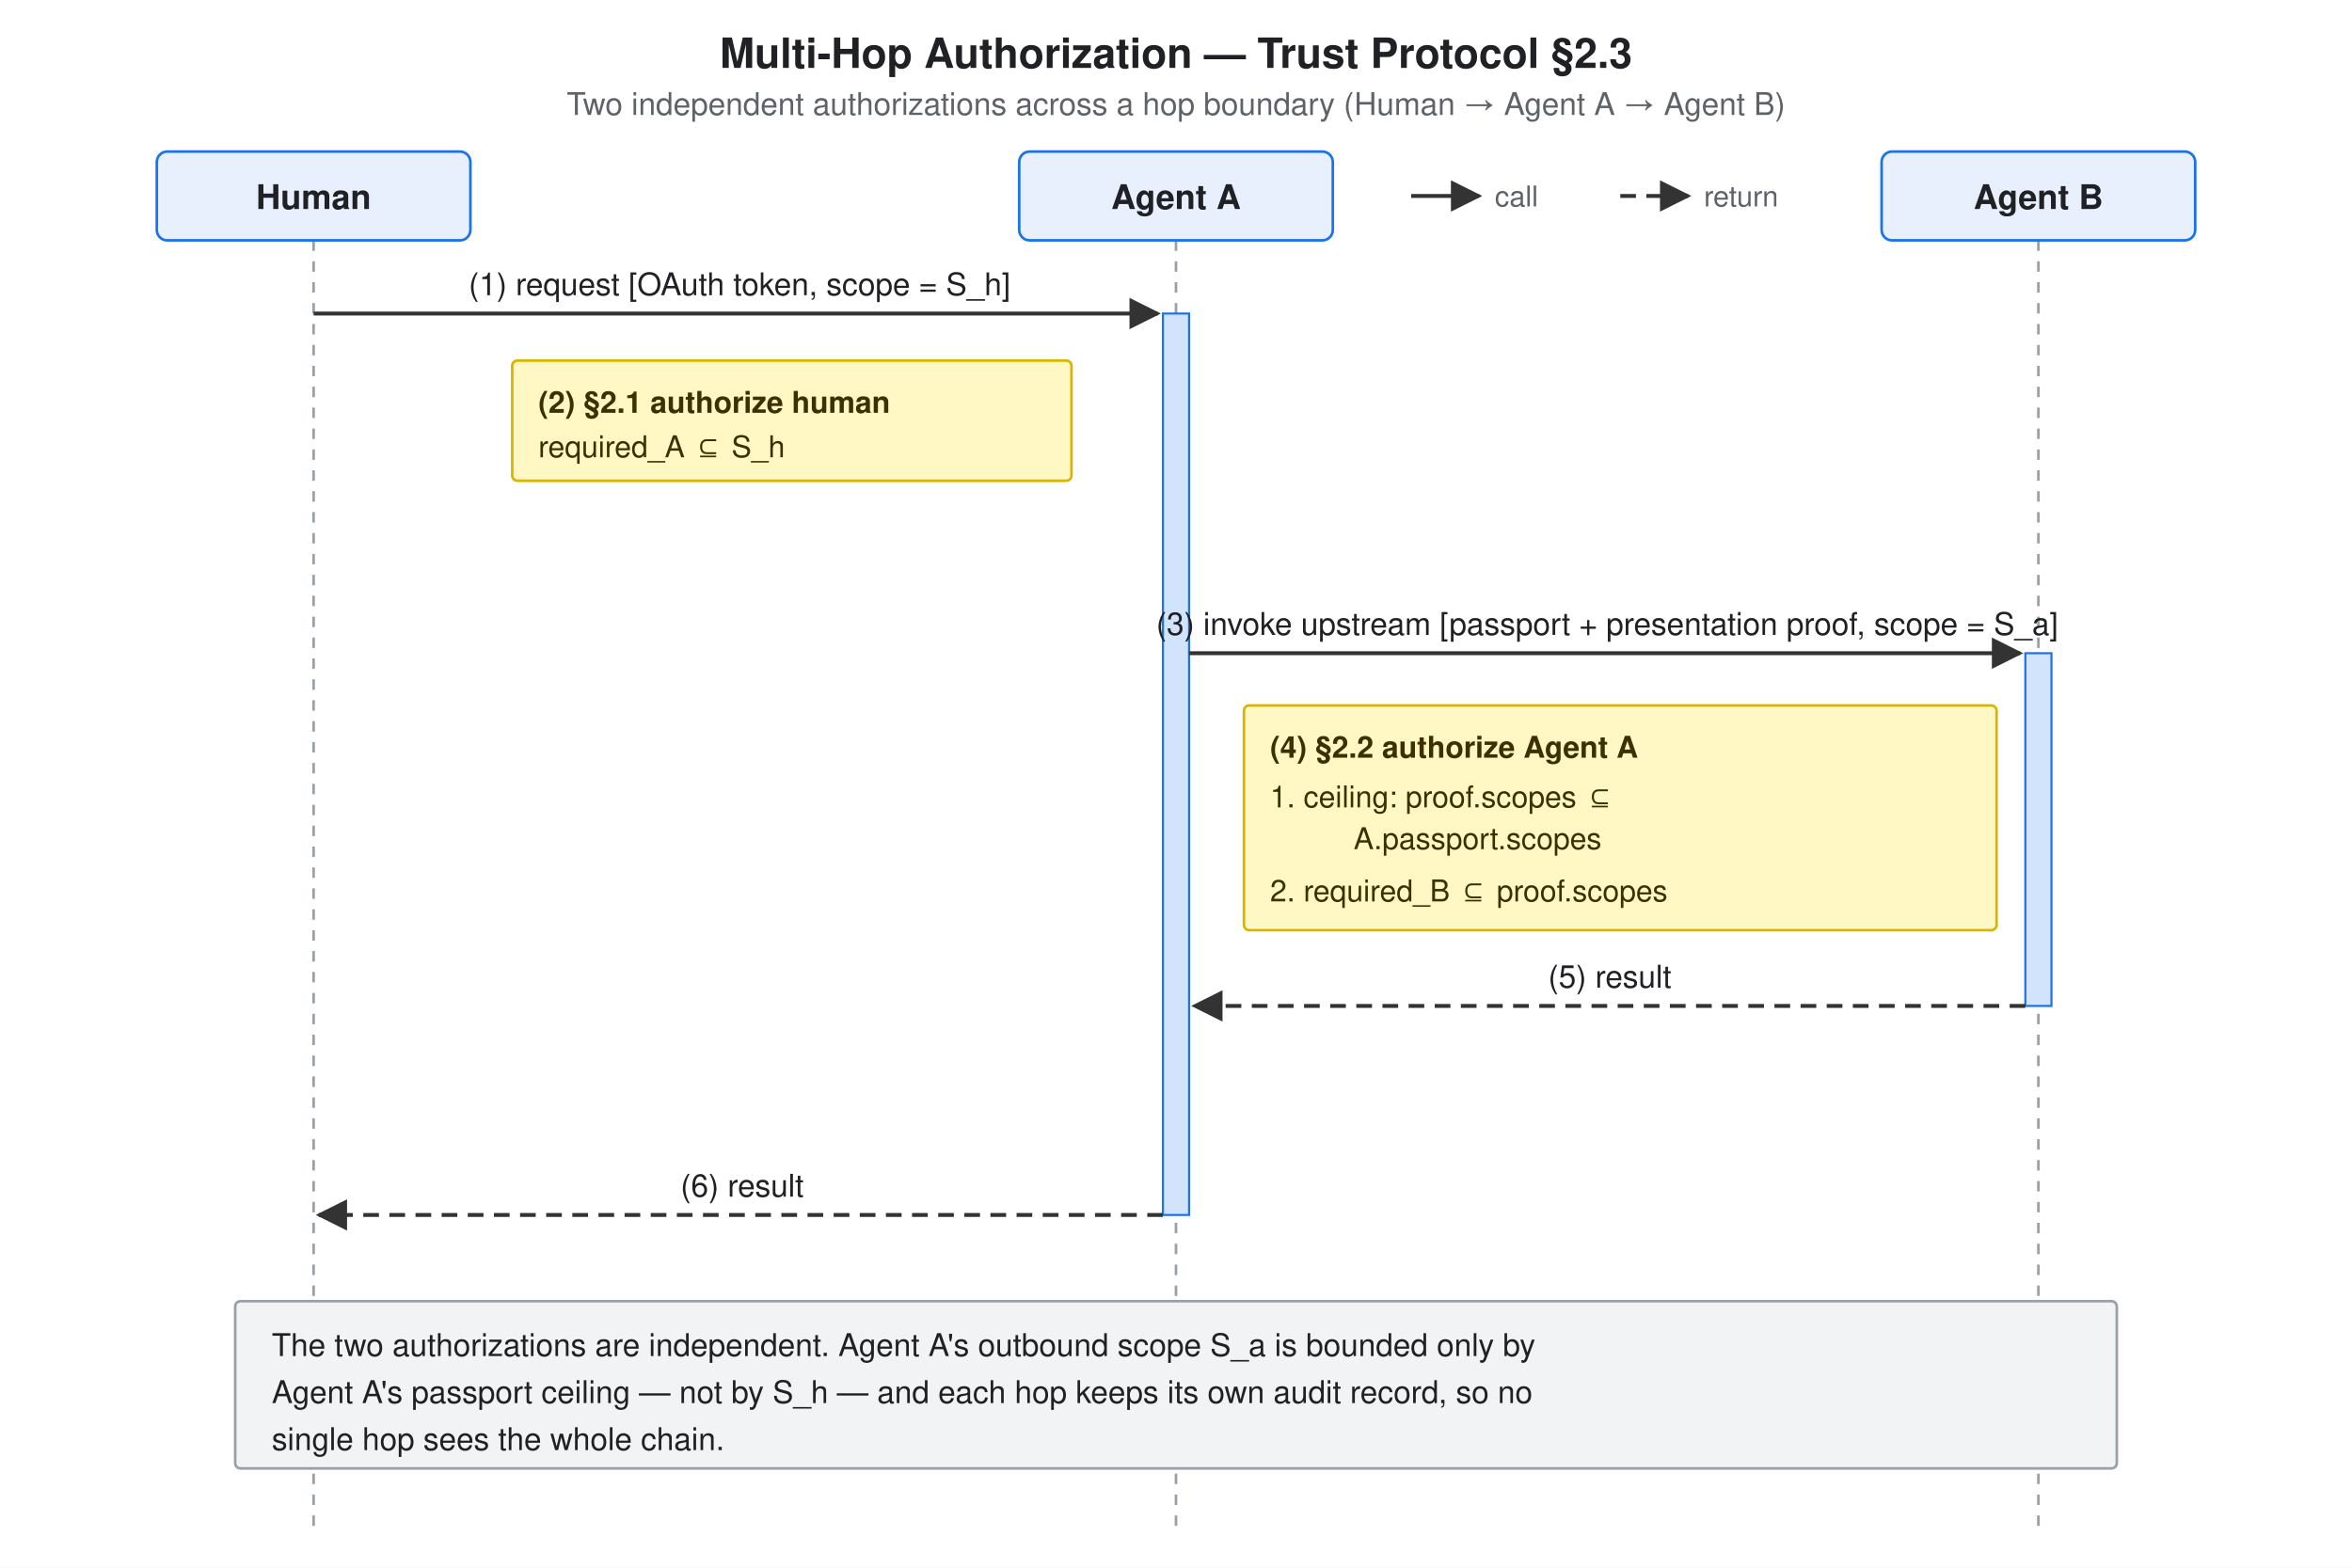
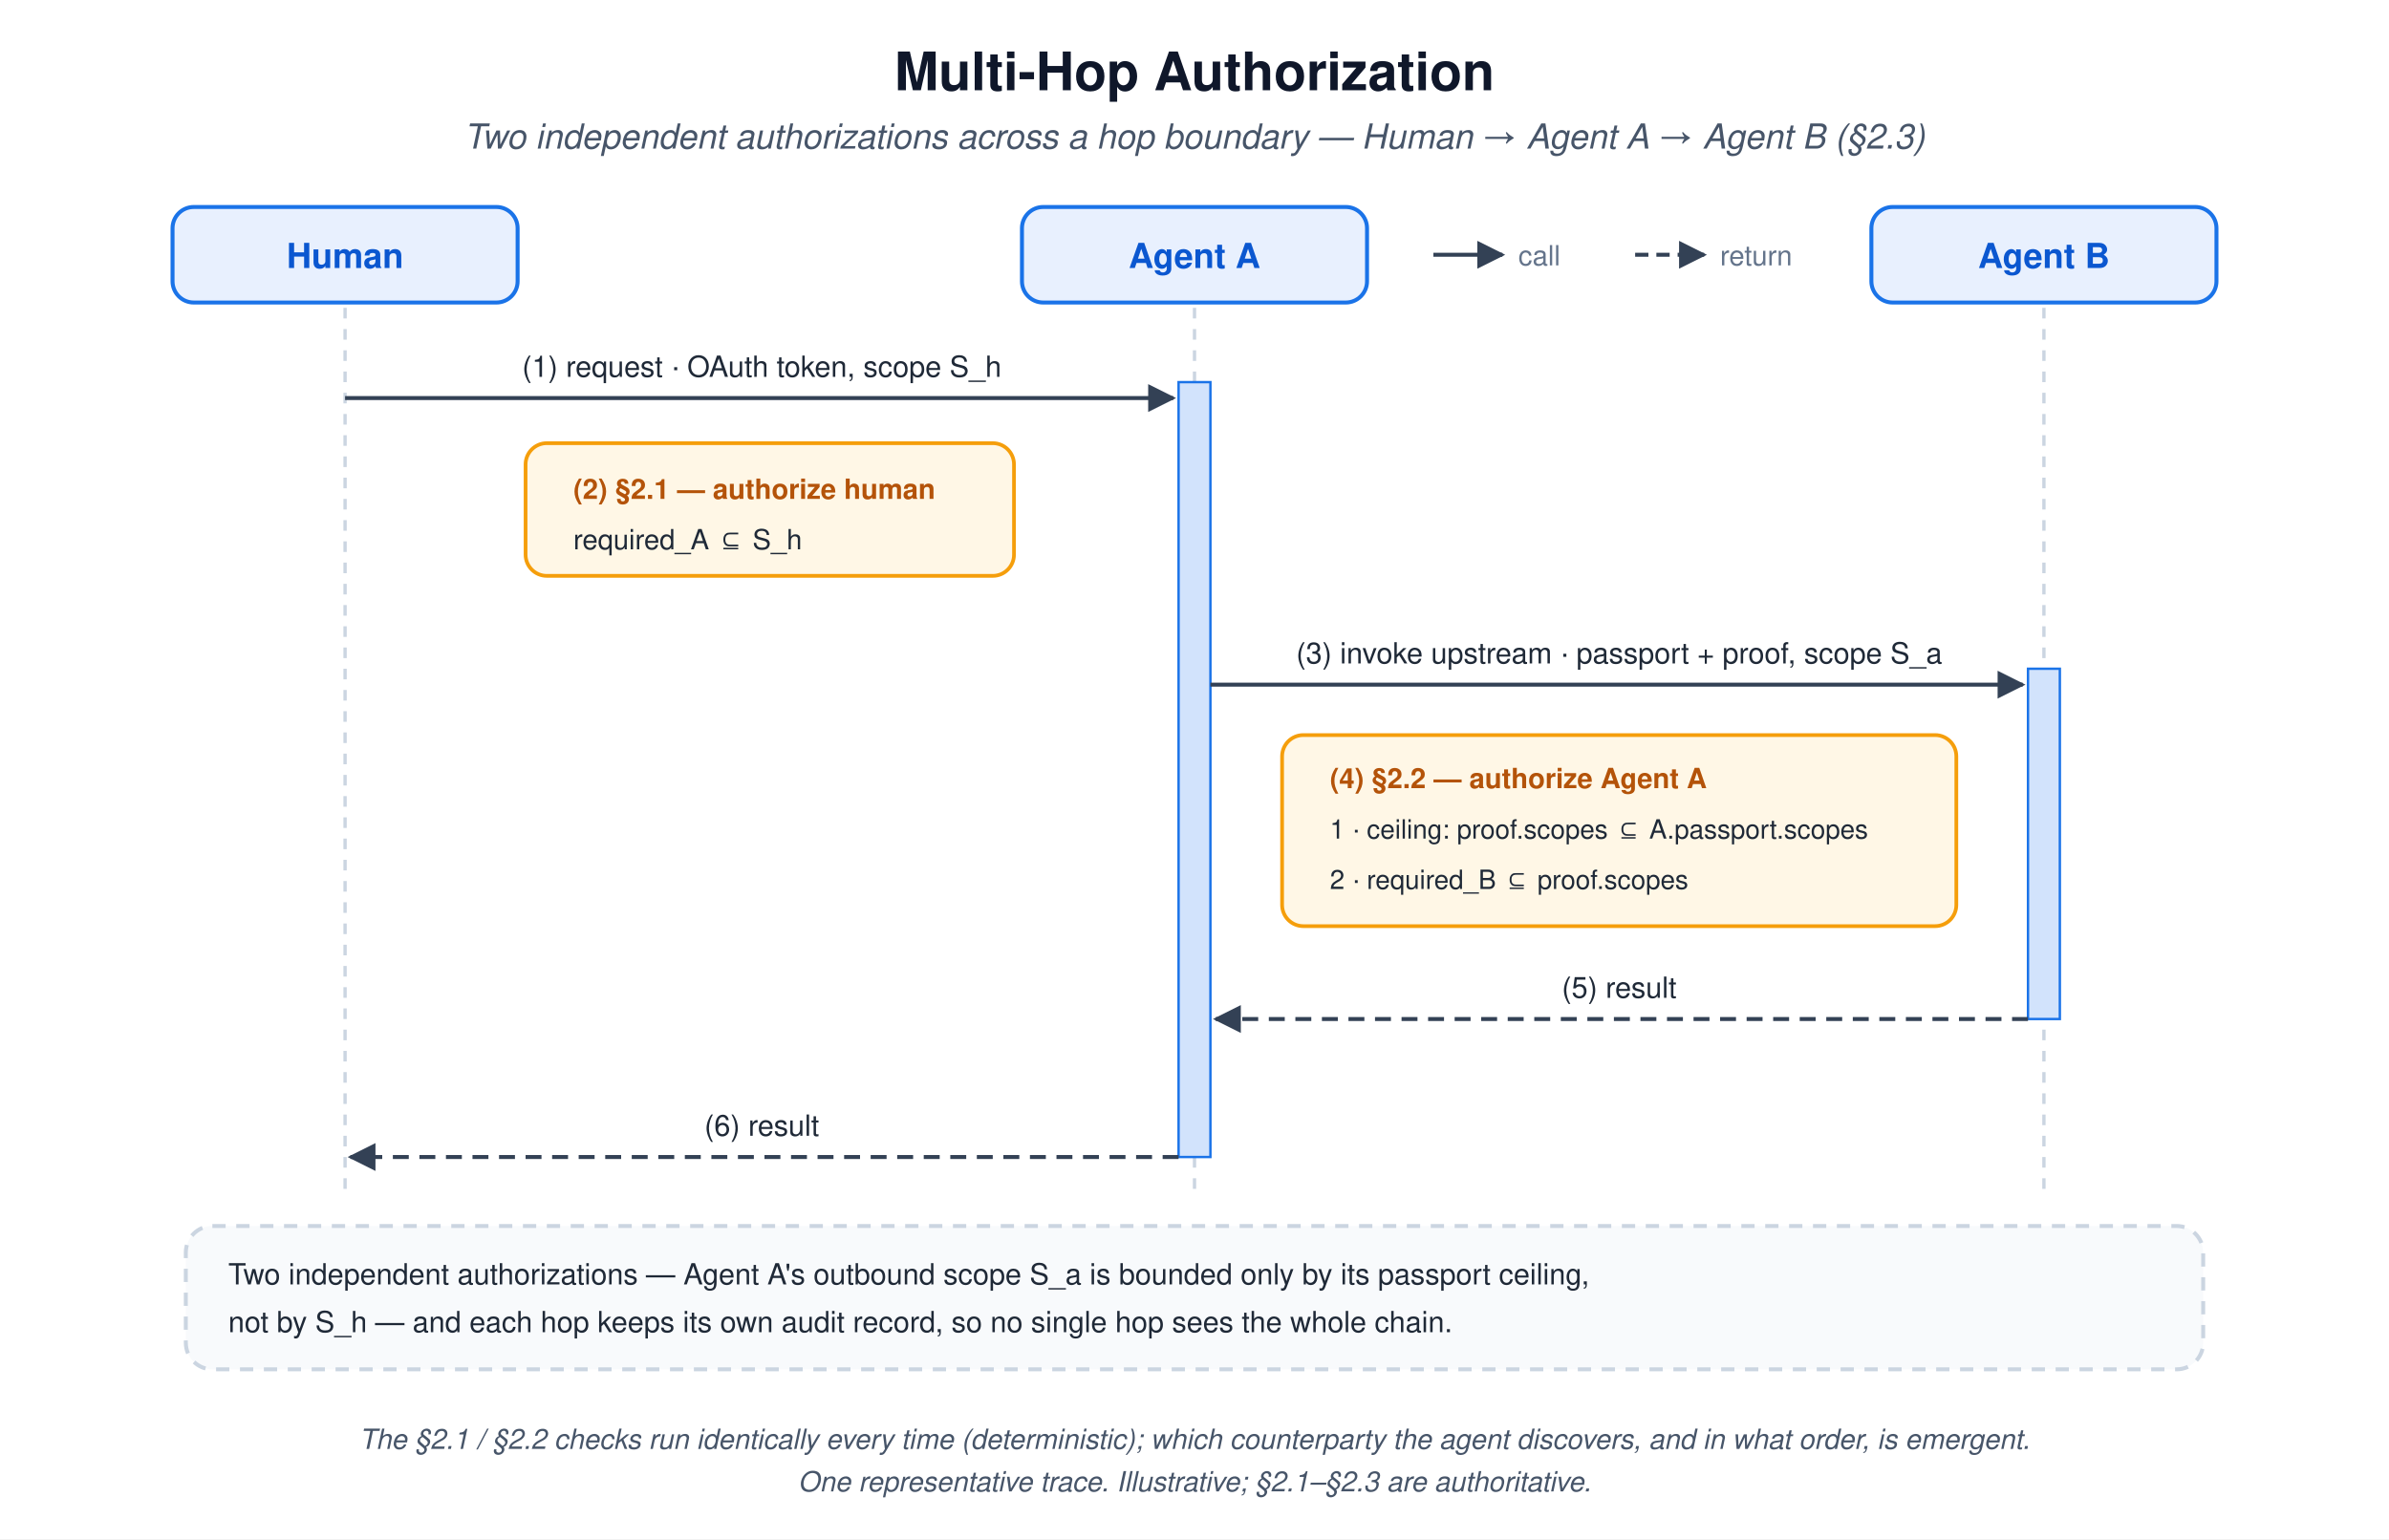
- <svg xmlns="http://www.w3.org/2000/svg" viewBox="0 0 900 600" font-family="-apple-system, Segoe UI, Helvetica, Arial, sans-serif">
+ <svg xmlns="http://www.w3.org/2000/svg" viewBox="0 0 900 580" width="900" height="580" role="img" aria-labelledby="mh-title mh-desc" font-family="-apple-system, BlinkMacSystemFont, 'Segoe UI', Helvetica, Arial, sans-serif">
  <defs>
-     <marker id="arrow" viewBox="0 0 10 10" refX="9" refY="5" markerWidth="8" markerHeight="8" orient="auto-start-reverse">
-       <path d="M0,0 L10,5 L0,10 z" fill="#333333" />
+     <marker id="mh-ar" viewBox="0 0 10 10" refX="9" refY="5" markerWidth="7" markerHeight="7" orient="auto-start-reverse">
+       <path d="M0,0 L10,5 L0,10 z" fill="#334155" />
    </marker>
  </defs>
-   <rect x="0" y="0" width="900" height="600" fill="#ffffff" />
-   <text x="450" y="26" text-anchor="middle" font-size="16" font-weight="700" fill="#202124">Multi-Hop Authorization — Trust Protocol §2.3</text>
-   <text x="450" y="44" text-anchor="middle" font-size="12" fill="#5f6368">Two independent authorizations across a hop boundary (Human → Agent A → Agent B)</text>
-   <line x1="120" y1="92" x2="120" y2="585" stroke="#9aa0a6" stroke-width="1" stroke-dasharray="4 4" />
-   <line x1="450" y1="92" x2="450" y2="585" stroke="#9aa0a6" stroke-width="1" stroke-dasharray="4 4" />
-   <line x1="780" y1="92" x2="780" y2="585" stroke="#9aa0a6" stroke-width="1" stroke-dasharray="4 4" />
-   <g font-size="13" font-weight="600" fill="#202124">
-     <rect x="60" y="58" width="120" height="34" rx="4" fill="#e8f0fe" stroke="#1a73e8" />
-     <text x="120" y="80" text-anchor="middle">Human</text>
-     <rect x="390" y="58" width="120" height="34" rx="4" fill="#e8f0fe" stroke="#1a73e8" />
-     <text x="450" y="80" text-anchor="middle">Agent A</text>
-     <rect x="720" y="58" width="120" height="34" rx="4" fill="#e8f0fe" stroke="#1a73e8" />
-     <text x="780" y="80" text-anchor="middle">Agent B</text>
-   </g>
-   <rect x="445" y="120" width="10" height="345" fill="#d2e3fc" stroke="#1a73e8" stroke-width="0.8" />
-   <rect x="775" y="250" width="10" height="135" fill="#d2e3fc" stroke="#1a73e8" stroke-width="0.8" />
-   <g font-size="12" fill="#202124">
-     <text x="283" y="113" text-anchor="middle">(1) request  [OAuth token, scope = S_h]</text>
-     <line x1="120" y1="120" x2="443" y2="120" stroke="#333333" stroke-width="1.5" marker-end="url(#arrow)" />
-     <text x="615" y="243" text-anchor="middle">(3) invoke upstream  [passport + presentation proof, scope = S_a]</text>
-     <line x1="455" y1="250" x2="773" y2="250" stroke="#333333" stroke-width="1.5" marker-end="url(#arrow)" />
+   <rect x="0" y="0" width="900" height="580" fill="#ffffff" />
+   <text x="450" y="34" text-anchor="middle" font-size="20" font-weight="700" fill="#0f172a">Multi-Hop Authorization</text>
+   <text x="450" y="56" text-anchor="middle" font-size="13" font-style="italic" fill="#475569">Two independent authorizations across a hop boundary — Human → Agent A → Agent B (§2.3)</text>
+   <line x1="130" y1="116" x2="130" y2="452" stroke="#cbd5e1" stroke-width="1.25" stroke-dasharray="4 4" />
+   <line x1="450" y1="116" x2="450" y2="452" stroke="#cbd5e1" stroke-width="1.25" stroke-dasharray="4 4" />
+   <line x1="770" y1="116" x2="770" y2="452" stroke="#cbd5e1" stroke-width="1.25" stroke-dasharray="4 4" />
+   <rect x="65" y="78" width="130" height="36" rx="8" fill="#e8f0fe" stroke="#1a73e8" stroke-width="1.5" />
+   <text x="130" y="101" text-anchor="middle" font-size="13" font-weight="700" fill="#0b57d0">Human</text>
+   <rect x="385" y="78" width="130" height="36" rx="8" fill="#e8f0fe" stroke="#1a73e8" stroke-width="1.5" />
+   <text x="450" y="101" text-anchor="middle" font-size="13" font-weight="700" fill="#0b57d0">Agent A</text>
+   <rect x="705" y="78" width="130" height="36" rx="8" fill="#e8f0fe" stroke="#1a73e8" stroke-width="1.5" />
+   <text x="770" y="101" text-anchor="middle" font-size="13" font-weight="700" fill="#0b57d0">Agent B</text>
+   <line x1="540" y1="96" x2="566" y2="96" stroke="#334155" stroke-width="1.5" marker-end="url(#mh-ar)" />
+   <text x="572" y="100" font-size="10.5" fill="#64748b">call</text>
+   <line x1="616" y1="96" x2="642" y2="96" stroke="#334155" stroke-width="1.5" stroke-dasharray="5 3" marker-end="url(#mh-ar)" />
+   <text x="648" y="100" font-size="10.5" fill="#64748b">return</text>
+   <rect x="444" y="144" width="12" height="292" fill="#d2e3fc" stroke="#1a73e8" stroke-width="0.9" />
+   <rect x="764" y="252" width="12" height="132" fill="#d2e3fc" stroke="#1a73e8" stroke-width="0.9" />
+   <text x="287" y="142" text-anchor="middle" font-size="11" fill="#1f2937">(1) request · OAuth token, scope S_h</text>
+   <line x1="130" y1="150" x2="442" y2="150" stroke="#334155" stroke-width="1.5" marker-end="url(#mh-ar)" />
+   <rect x="198" y="167" width="184" height="50" rx="8" fill="#fff7e6" stroke="#f59e0b" stroke-width="1.4" />
+   <text x="216" y="188" font-size="10.5" font-weight="700" fill="#b45309">(2) §2.1 — authorize human</text>
+   <text x="216" y="207" font-size="10.5" fill="#1f2937">required_A ⊆ S_h</text>
+   <text x="610" y="250" text-anchor="middle" font-size="11" fill="#1f2937">(3) invoke upstream · passport + proof, scope S_a</text>
+   <line x1="456" y1="258" x2="762" y2="258" stroke="#334155" stroke-width="1.5" marker-end="url(#mh-ar)" />
+   <rect x="483" y="277" width="254" height="72" rx="8" fill="#fff7e6" stroke="#f59e0b" stroke-width="1.4" />
+   <text x="501" y="297" font-size="10.5" font-weight="700" fill="#b45309">(4) §2.2 — authorize Agent A</text>
+   <text x="501" y="316" font-size="10" fill="#1f2937">1 · ceiling: proof.scopes ⊆ A.passport.scopes</text>
+   <text x="501" y="335" font-size="10" fill="#1f2937">2 · required_B ⊆ proof.scopes</text>

-      A return --&gt;
-     <text x="616" y="378" text-anchor="middle">(5) result</text>
-     <line x1="775" y1="385" x2="457" y2="385" stroke="#333333" stroke-width="1.5" stroke-dasharray="6 4" marker-end="url(#arrow)" />
+    Agent A (return) --&gt;
+   <text x="610" y="376" text-anchor="middle" font-size="11" fill="#1f2937">(5) result</text>
+   <line x1="764" y1="384" x2="458" y2="384" stroke="#334155" stroke-width="1.5" stroke-dasharray="6 4" marker-end="url(#mh-ar)" />

-      Human return --&gt;
-     <text x="284" y="458" text-anchor="middle">(6) result</text>
-     <line x1="445" y1="465" x2="122" y2="465" stroke="#333333" stroke-width="1.5" stroke-dasharray="6 4" marker-end="url(#arrow)" />
-   </g>
-   <g font-size="11.5" fill="#3c3000">
-     <rect x="196" y="138" width="214" height="46" rx="2" fill="#fff8c5" stroke="#d9b500" />
-     <text x="206" y="158" font-weight="600">(2) §2.1 authorize human</text>
-     <text x="206" y="175">required_A ⊆ S_h</text>
-   </g>
-   <g font-size="11.5" fill="#3c3000">
-     <rect x="476" y="270" width="288" height="86" rx="2" fill="#fff8c5" stroke="#d9b500" />
-     <text x="486" y="290" font-weight="600">(4) §2.2 authorize Agent A</text>
-     <text x="486" y="309">1. ceiling: proof.scopes ⊆</text>
-     <text x="486" y="325" xml:space="preserve">          A.passport.scopes</text>
-     <text x="486" y="345">2. required_B ⊆ proof.scopes</text>
-   </g>
-   <g font-size="12" fill="#202124">
-     <rect x="90" y="498" width="720" height="64" rx="2" fill="#f1f3f4" stroke="#9aa0a6" />
-     <text x="104" y="519">The two authorizations are independent. Agent A's outbound scope S_a is bounded only by</text>
-     <text x="104" y="537">Agent A's passport ceiling — not by S_h — and each hop keeps its own audit record, so no</text>
-     <text x="104" y="555">single hop sees the whole chain.</text>
-   </g>
-   <g font-size="11" fill="#5f6368">
-     <line x1="540" y1="75" x2="566" y2="75" stroke="#333333" stroke-width="1.5" marker-end="url(#arrow)" />
-     <text x="572" y="79">call</text>
-     <line x1="620" y1="75" x2="646" y2="75" stroke="#333333" stroke-width="1.5" stroke-dasharray="6 4" marker-end="url(#arrow)" />
-     <text x="652" y="79">return</text>
-   </g>
+    Human (return) --&gt;
+   <text x="287" y="428" text-anchor="middle" font-size="11" fill="#1f2937">(6) result</text>
+   <line x1="444" y1="436" x2="132" y2="436" stroke="#334155" stroke-width="1.5" stroke-dasharray="6 4" marker-end="url(#mh-ar)" />
+   <rect x="70" y="462" width="760" height="54" rx="10" fill="#f8fafc" stroke="#cbd5e1" stroke-width="1.5" stroke-dasharray="5 4" />
+   <text x="86" y="484" font-size="11" fill="#1f2937">Two independent authorizations — Agent A's outbound scope S_a is bounded only by its passport ceiling,</text>
+   <text x="86" y="502" font-size="11" fill="#1f2937">not by S_h — and each hop keeps its own audit record, so no single hop sees the whole chain.</text>
+   <text x="450" y="546" text-anchor="middle" font-size="10.5" font-style="italic" fill="#475569">The §2.1 / §2.2 checks run identically every time (deterministic); which counterparty the agent discovers, and in what order, is emergent.</text>
+   <text x="450" y="562" text-anchor="middle" font-size="10.5" font-style="italic" fill="#475569">One representative trace. Illustrative; §2.1–§2.3 are authoritative.</text>
</svg>
